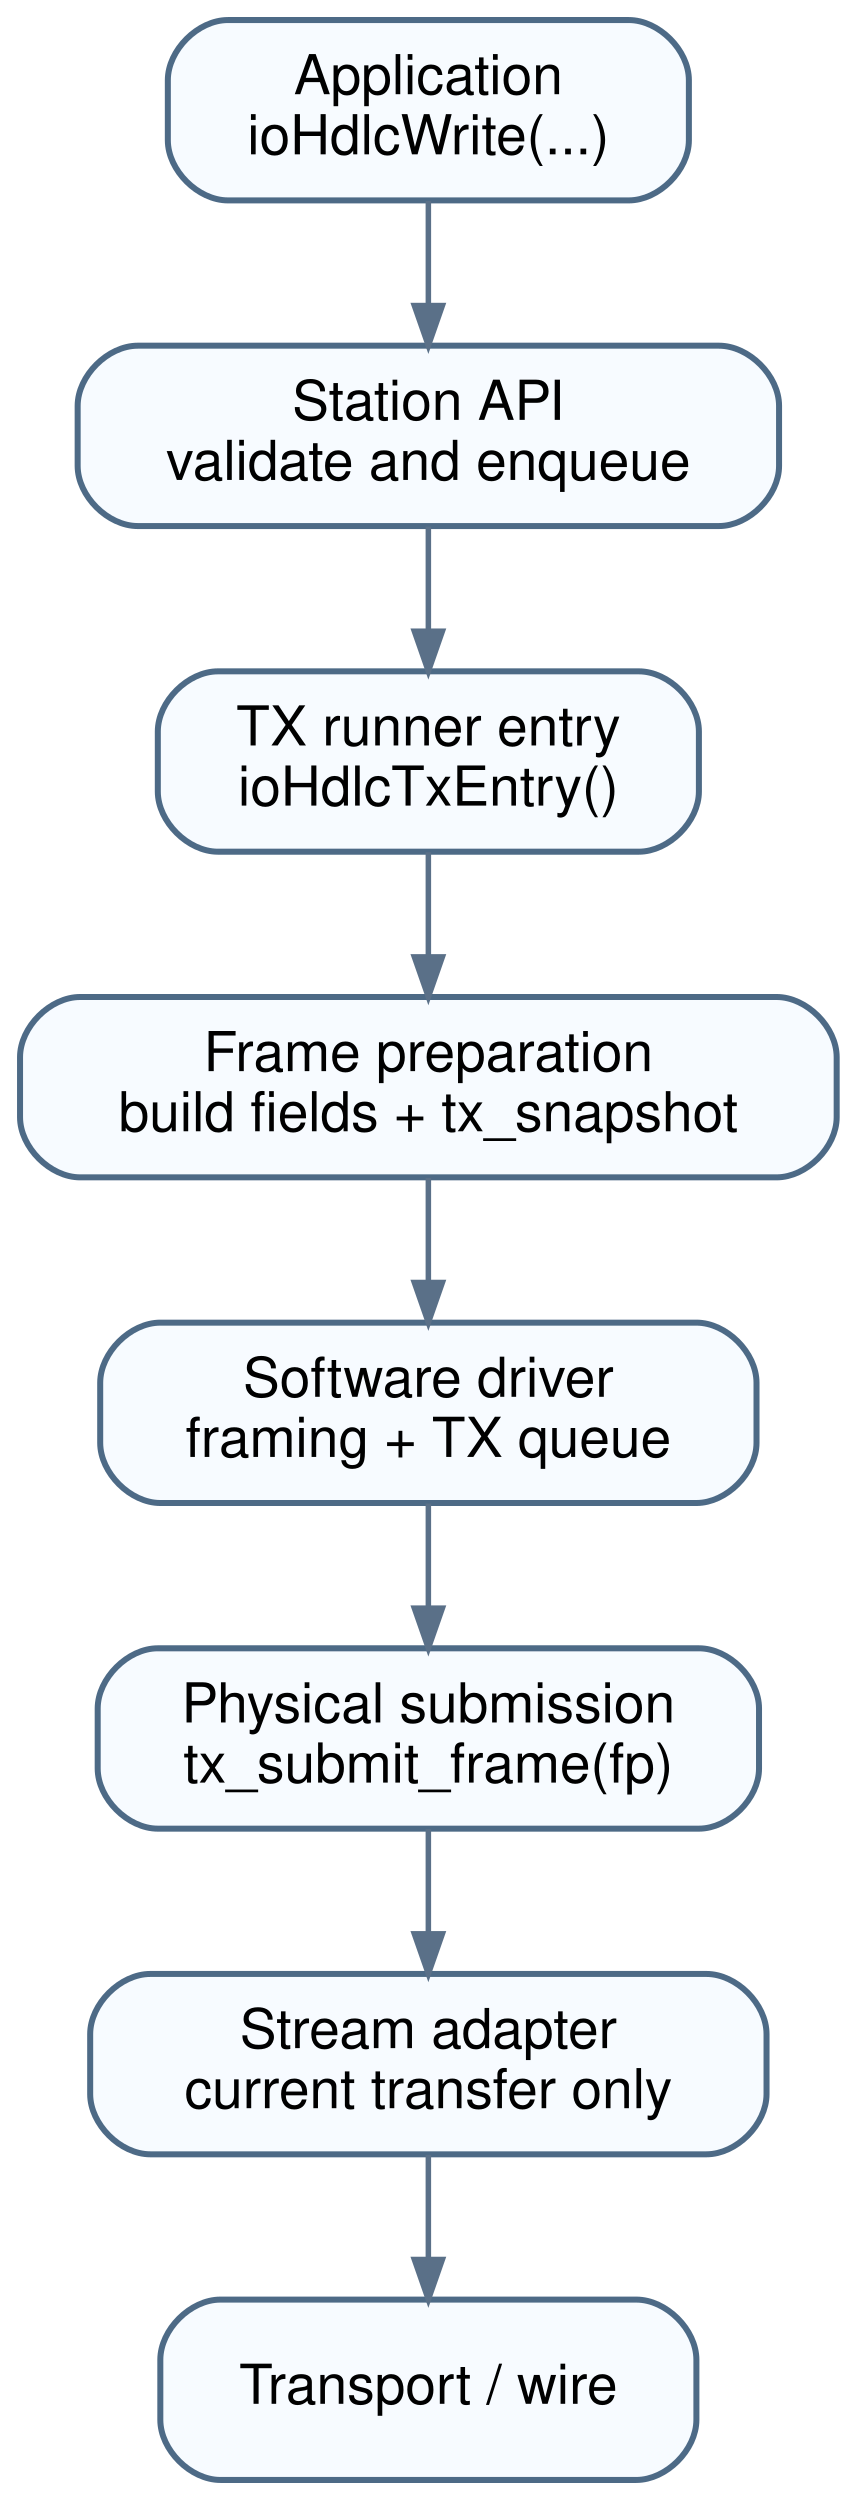
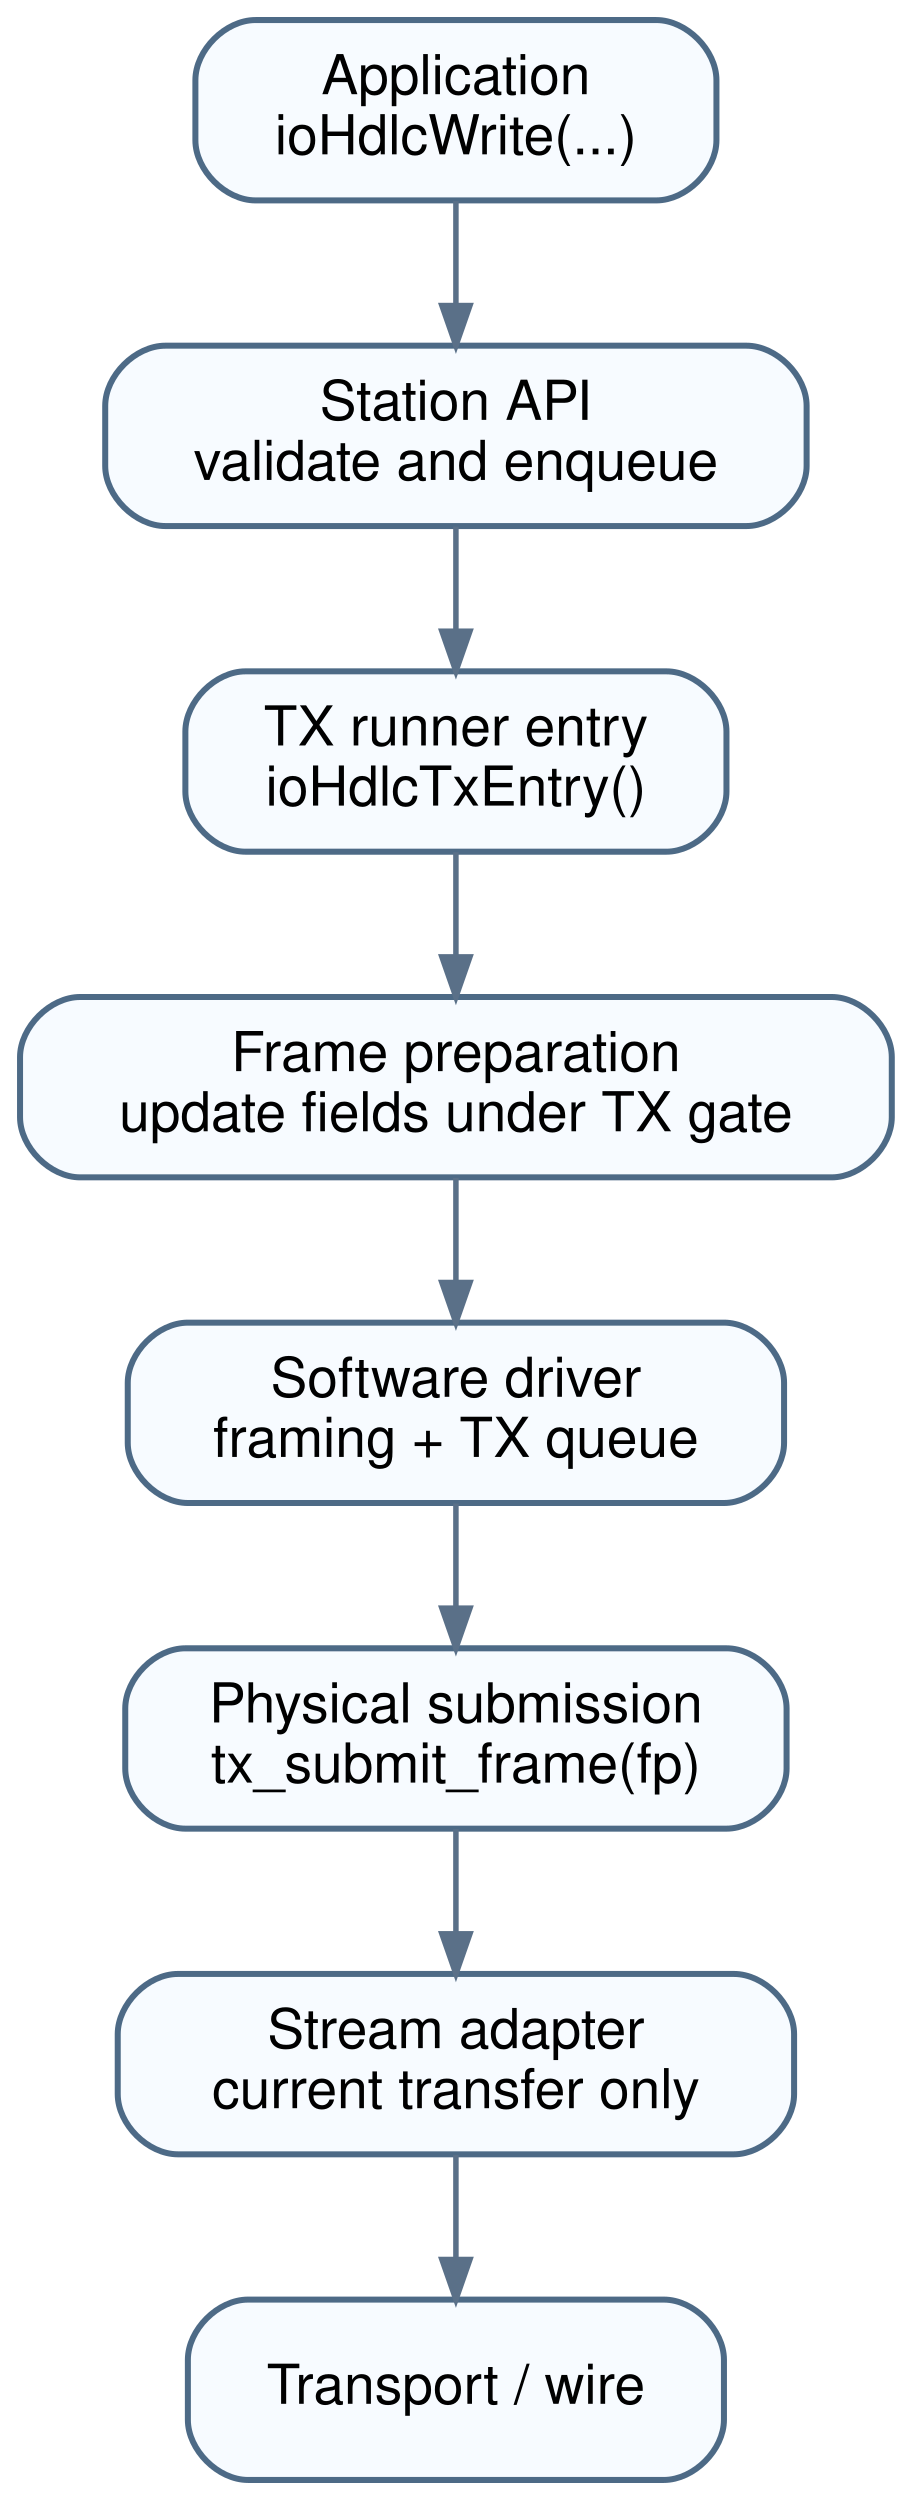
- <svg xmlns="http://www.w3.org/2000/svg" width="171pt" height="499pt" viewBox="0.00 0.00 171.00 499.00">
+ <svg xmlns="http://www.w3.org/2000/svg" width="182pt" height="499pt" viewBox="0.00 0.00 182.00 499.00">
  <g id="graph0" class="graph" transform="scale(1 1) rotate(0) translate(4 495)">
    <g id="node1" class="node">
-       <path fill="#f7fbff" stroke="#4d6a86" stroke-width="1.2" d="M121.5,-491C121.5,-491 41.5,-491 41.5,-491 35.5,-491 29.5,-485 29.5,-479 29.5,-479 29.5,-467 29.5,-467 29.5,-461 35.5,-455 41.5,-455 41.5,-455 121.5,-455 121.5,-455 127.5,-455 133.5,-461 133.5,-467 133.5,-467 133.5,-479 133.5,-479 133.5,-485 127.5,-491 121.5,-491" />
-       <text text-anchor="middle" x="81.5" y="-476.2" font-family="Helvetica,sans-Serif" font-size="11.00">Application</text>
-       <text text-anchor="middle" x="81.5" y="-464.2" font-family="Helvetica,sans-Serif" font-size="11.00">ioHdlcWrite(...)</text>
+       <path fill="#f7fbff" stroke="#4d6a86" stroke-width="1.2" d="M127,-491C127,-491 47,-491 47,-491 41,-491 35,-485 35,-479 35,-479 35,-467 35,-467 35,-461 41,-455 47,-455 47,-455 127,-455 127,-455 133,-455 139,-461 139,-467 139,-467 139,-479 139,-479 139,-485 133,-491 127,-491" />
+       <text text-anchor="middle" x="87" y="-476.2" font-family="Helvetica,sans-Serif" font-size="11.00">Application</text>
+       <text text-anchor="middle" x="87" y="-464.2" font-family="Helvetica,sans-Serif" font-size="11.00">ioHdlcWrite(...)</text>
    </g>
    <g id="node2" class="node">
-       <path fill="#f7fbff" stroke="#4d6a86" stroke-width="1.2" d="M139.5,-426C139.5,-426 23.5,-426 23.5,-426 17.5,-426 11.5,-420 11.5,-414 11.5,-414 11.5,-402 11.5,-402 11.5,-396 17.5,-390 23.5,-390 23.5,-390 139.5,-390 139.5,-390 145.5,-390 151.5,-396 151.5,-402 151.5,-402 151.5,-414 151.5,-414 151.5,-420 145.5,-426 139.5,-426" />
-       <text text-anchor="middle" x="81.5" y="-411.2" font-family="Helvetica,sans-Serif" font-size="11.00">Station API</text>
-       <text text-anchor="middle" x="81.5" y="-399.2" font-family="Helvetica,sans-Serif" font-size="11.00">validate and enqueue</text>
+       <path fill="#f7fbff" stroke="#4d6a86" stroke-width="1.2" d="M145,-426C145,-426 29,-426 29,-426 23,-426 17,-420 17,-414 17,-414 17,-402 17,-402 17,-396 23,-390 29,-390 29,-390 145,-390 145,-390 151,-390 157,-396 157,-402 157,-402 157,-414 157,-414 157,-420 151,-426 145,-426" />
+       <text text-anchor="middle" x="87" y="-411.2" font-family="Helvetica,sans-Serif" font-size="11.00">Station API</text>
+       <text text-anchor="middle" x="87" y="-399.2" font-family="Helvetica,sans-Serif" font-size="11.00">validate and enqueue</text>
    </g>
    <g id="edge1" class="edge">
-       <path fill="none" stroke="#5a7088" stroke-width="1.1" d="M81.5,-454.89C81.5,-454.89 81.5,-434.01 81.5,-434.01" />
-       <polygon fill="#5a7088" stroke="#5a7088" stroke-width="1.1" points="84.3,-434.01 81.5,-426.01 78.7,-434.01 84.3,-434.01" />
+       <path fill="none" stroke="#5a7088" stroke-width="1.1" d="M87,-454.89C87,-454.89 87,-434.01 87,-434.01" />
+       <polygon fill="#5a7088" stroke="#5a7088" stroke-width="1.1" points="89.8,-434.01 87,-426.01 84.2,-434.01 89.8,-434.01" />
    </g>
    <g id="node3" class="node">
-       <path fill="#f7fbff" stroke="#4d6a86" stroke-width="1.2" d="M123.5,-361C123.5,-361 39.5,-361 39.5,-361 33.5,-361 27.5,-355 27.5,-349 27.5,-349 27.5,-337 27.5,-337 27.5,-331 33.5,-325 39.5,-325 39.5,-325 123.5,-325 123.5,-325 129.5,-325 135.5,-331 135.5,-337 135.5,-337 135.5,-349 135.5,-349 135.5,-355 129.5,-361 123.5,-361" />
-       <text text-anchor="middle" x="81.5" y="-346.2" font-family="Helvetica,sans-Serif" font-size="11.00">TX runner entry</text>
-       <text text-anchor="middle" x="81.5" y="-334.2" font-family="Helvetica,sans-Serif" font-size="11.00">ioHdlcTxEntry()</text>
+       <path fill="#f7fbff" stroke="#4d6a86" stroke-width="1.2" d="M129,-361C129,-361 45,-361 45,-361 39,-361 33,-355 33,-349 33,-349 33,-337 33,-337 33,-331 39,-325 45,-325 45,-325 129,-325 129,-325 135,-325 141,-331 141,-337 141,-337 141,-349 141,-349 141,-355 135,-361 129,-361" />
+       <text text-anchor="middle" x="87" y="-346.2" font-family="Helvetica,sans-Serif" font-size="11.00">TX runner entry</text>
+       <text text-anchor="middle" x="87" y="-334.2" font-family="Helvetica,sans-Serif" font-size="11.00">ioHdlcTxEntry()</text>
    </g>
    <g id="edge2" class="edge">
-       <path fill="none" stroke="#5a7088" stroke-width="1.1" d="M81.5,-389.89C81.5,-389.89 81.5,-369.01 81.5,-369.01" />
-       <polygon fill="#5a7088" stroke="#5a7088" stroke-width="1.1" points="84.3,-369.01 81.5,-361.01 78.7,-369.01 84.3,-369.01" />
+       <path fill="none" stroke="#5a7088" stroke-width="1.1" d="M87,-389.89C87,-389.89 87,-369.01 87,-369.01" />
+       <polygon fill="#5a7088" stroke="#5a7088" stroke-width="1.1" points="89.8,-369.01 87,-361.01 84.2,-369.01 89.8,-369.01" />
    </g>
    <g id="node4" class="node">
-       <path fill="#f7fbff" stroke="#4d6a86" stroke-width="1.2" d="M151,-296C151,-296 12,-296 12,-296 6,-296 0,-290 0,-284 0,-284 0,-272 0,-272 0,-266 6,-260 12,-260 12,-260 151,-260 151,-260 157,-260 163,-266 163,-272 163,-272 163,-284 163,-284 163,-290 157,-296 151,-296" />
-       <text text-anchor="middle" x="81.5" y="-281.2" font-family="Helvetica,sans-Serif" font-size="11.00">Frame preparation</text>
-       <text text-anchor="middle" x="81.5" y="-269.2" font-family="Helvetica,sans-Serif" font-size="11.00">build fields + tx_snapshot</text>
+       <path fill="#f7fbff" stroke="#4d6a86" stroke-width="1.2" d="M162,-296C162,-296 12,-296 12,-296 6,-296 0,-290 0,-284 0,-284 0,-272 0,-272 0,-266 6,-260 12,-260 12,-260 162,-260 162,-260 168,-260 174,-266 174,-272 174,-272 174,-284 174,-284 174,-290 168,-296 162,-296" />
+       <text text-anchor="middle" x="87" y="-281.2" font-family="Helvetica,sans-Serif" font-size="11.00">Frame preparation</text>
+       <text text-anchor="middle" x="87" y="-269.2" font-family="Helvetica,sans-Serif" font-size="11.00">update fields under TX gate</text>
    </g>
    <g id="edge3" class="edge">
-       <path fill="none" stroke="#5a7088" stroke-width="1.1" d="M81.5,-324.89C81.5,-324.89 81.5,-304.01 81.5,-304.01" />
-       <polygon fill="#5a7088" stroke="#5a7088" stroke-width="1.1" points="84.3,-304.01 81.5,-296.01 78.7,-304.01 84.3,-304.01" />
+       <path fill="none" stroke="#5a7088" stroke-width="1.1" d="M87,-324.89C87,-324.89 87,-304.01 87,-304.01" />
+       <polygon fill="#5a7088" stroke="#5a7088" stroke-width="1.1" points="89.8,-304.01 87,-296.01 84.2,-304.01 89.8,-304.01" />
    </g>
    <g id="node5" class="node">
-       <path fill="#f7fbff" stroke="#4d6a86" stroke-width="1.2" d="M135,-231C135,-231 28,-231 28,-231 22,-231 16,-225 16,-219 16,-219 16,-207 16,-207 16,-201 22,-195 28,-195 28,-195 135,-195 135,-195 141,-195 147,-201 147,-207 147,-207 147,-219 147,-219 147,-225 141,-231 135,-231" />
-       <text text-anchor="middle" x="81.5" y="-216.2" font-family="Helvetica,sans-Serif" font-size="11.00">Software driver</text>
-       <text text-anchor="middle" x="81.5" y="-204.2" font-family="Helvetica,sans-Serif" font-size="11.00">framing + TX queue</text>
+       <path fill="#f7fbff" stroke="#4d6a86" stroke-width="1.2" d="M140.5,-231C140.5,-231 33.5,-231 33.5,-231 27.5,-231 21.5,-225 21.5,-219 21.5,-219 21.5,-207 21.5,-207 21.5,-201 27.5,-195 33.5,-195 33.5,-195 140.5,-195 140.5,-195 146.5,-195 152.5,-201 152.5,-207 152.5,-207 152.5,-219 152.5,-219 152.5,-225 146.5,-231 140.5,-231" />
+       <text text-anchor="middle" x="87" y="-216.2" font-family="Helvetica,sans-Serif" font-size="11.00">Software driver</text>
+       <text text-anchor="middle" x="87" y="-204.2" font-family="Helvetica,sans-Serif" font-size="11.00">framing + TX queue</text>
    </g>
    <g id="edge4" class="edge">
-       <path fill="none" stroke="#5a7088" stroke-width="1.1" d="M81.5,-259.89C81.5,-259.89 81.5,-239.01 81.5,-239.01" />
-       <polygon fill="#5a7088" stroke="#5a7088" stroke-width="1.1" points="84.3,-239.01 81.5,-231.01 78.7,-239.01 84.3,-239.01" />
+       <path fill="none" stroke="#5a7088" stroke-width="1.1" d="M87,-259.89C87,-259.89 87,-239.01 87,-239.01" />
+       <polygon fill="#5a7088" stroke="#5a7088" stroke-width="1.1" points="89.8,-239.01 87,-231.01 84.2,-239.01 89.8,-239.01" />
    </g>
    <g id="node6" class="node">
-       <path fill="#f7fbff" stroke="#4d6a86" stroke-width="1.2" d="M135.5,-166C135.5,-166 27.5,-166 27.5,-166 21.5,-166 15.5,-160 15.5,-154 15.5,-154 15.5,-142 15.5,-142 15.5,-136 21.5,-130 27.5,-130 27.5,-130 135.5,-130 135.5,-130 141.5,-130 147.5,-136 147.5,-142 147.5,-142 147.5,-154 147.5,-154 147.5,-160 141.5,-166 135.5,-166" />
-       <text text-anchor="middle" x="81.5" y="-151.2" font-family="Helvetica,sans-Serif" font-size="11.00">Physical submission</text>
-       <text text-anchor="middle" x="81.5" y="-139.2" font-family="Helvetica,sans-Serif" font-size="11.00">tx_submit_frame(fp)</text>
+       <path fill="#f7fbff" stroke="#4d6a86" stroke-width="1.2" d="M141,-166C141,-166 33,-166 33,-166 27,-166 21,-160 21,-154 21,-154 21,-142 21,-142 21,-136 27,-130 33,-130 33,-130 141,-130 141,-130 147,-130 153,-136 153,-142 153,-142 153,-154 153,-154 153,-160 147,-166 141,-166" />
+       <text text-anchor="middle" x="87" y="-151.2" font-family="Helvetica,sans-Serif" font-size="11.00">Physical submission</text>
+       <text text-anchor="middle" x="87" y="-139.2" font-family="Helvetica,sans-Serif" font-size="11.00">tx_submit_frame(fp)</text>
    </g>
    <g id="edge5" class="edge">
-       <path fill="none" stroke="#5a7088" stroke-width="1.1" d="M81.5,-194.89C81.5,-194.89 81.5,-174.01 81.5,-174.01" />
-       <polygon fill="#5a7088" stroke="#5a7088" stroke-width="1.1" points="84.3,-174.01 81.5,-166.01 78.7,-174.01 84.3,-174.01" />
+       <path fill="none" stroke="#5a7088" stroke-width="1.1" d="M87,-194.89C87,-194.89 87,-174.01 87,-174.01" />
+       <polygon fill="#5a7088" stroke="#5a7088" stroke-width="1.1" points="89.8,-174.01 87,-166.01 84.2,-174.01 89.8,-174.01" />
    </g>
    <g id="node7" class="node">
-       <path fill="#f7fbff" stroke="#4d6a86" stroke-width="1.2" d="M137,-101C137,-101 26,-101 26,-101 20,-101 14,-95 14,-89 14,-89 14,-77 14,-77 14,-71 20,-65 26,-65 26,-65 137,-65 137,-65 143,-65 149,-71 149,-77 149,-77 149,-89 149,-89 149,-95 143,-101 137,-101" />
-       <text text-anchor="middle" x="81.5" y="-86.2" font-family="Helvetica,sans-Serif" font-size="11.00">Stream adapter</text>
-       <text text-anchor="middle" x="81.5" y="-74.2" font-family="Helvetica,sans-Serif" font-size="11.00">current transfer only</text>
+       <path fill="#f7fbff" stroke="#4d6a86" stroke-width="1.2" d="M142.5,-101C142.5,-101 31.5,-101 31.5,-101 25.5,-101 19.5,-95 19.5,-89 19.5,-89 19.5,-77 19.5,-77 19.5,-71 25.5,-65 31.5,-65 31.5,-65 142.5,-65 142.5,-65 148.5,-65 154.5,-71 154.5,-77 154.5,-77 154.5,-89 154.5,-89 154.5,-95 148.5,-101 142.5,-101" />
+       <text text-anchor="middle" x="87" y="-86.2" font-family="Helvetica,sans-Serif" font-size="11.00">Stream adapter</text>
+       <text text-anchor="middle" x="87" y="-74.2" font-family="Helvetica,sans-Serif" font-size="11.00">current transfer only</text>
    </g>
    <g id="edge6" class="edge">
-       <path fill="none" stroke="#5a7088" stroke-width="1.1" d="M81.5,-129.89C81.5,-129.89 81.5,-109.01 81.5,-109.01" />
-       <polygon fill="#5a7088" stroke="#5a7088" stroke-width="1.1" points="84.3,-109.01 81.5,-101.01 78.7,-109.01 84.3,-109.01" />
+       <path fill="none" stroke="#5a7088" stroke-width="1.1" d="M87,-129.89C87,-129.89 87,-109.01 87,-109.01" />
+       <polygon fill="#5a7088" stroke="#5a7088" stroke-width="1.1" points="89.8,-109.01 87,-101.01 84.2,-109.01 89.8,-109.01" />
    </g>
    <g id="node8" class="node">
-       <path fill="#f7fbff" stroke="#4d6a86" stroke-width="1.2" d="M123,-36C123,-36 40,-36 40,-36 34,-36 28,-30 28,-24 28,-24 28,-12 28,-12 28,-6 34,0 40,0 40,0 123,0 123,0 129,0 135,-6 135,-12 135,-12 135,-24 135,-24 135,-30 129,-36 123,-36" />
-       <text text-anchor="middle" x="81.5" y="-15.2" font-family="Helvetica,sans-Serif" font-size="11.00">Transport / wire</text>
+       <path fill="#f7fbff" stroke="#4d6a86" stroke-width="1.2" d="M128.5,-36C128.5,-36 45.5,-36 45.5,-36 39.5,-36 33.5,-30 33.5,-24 33.5,-24 33.5,-12 33.5,-12 33.5,-6 39.5,0 45.5,0 45.5,0 128.5,0 128.5,0 134.5,0 140.5,-6 140.5,-12 140.5,-12 140.5,-24 140.5,-24 140.5,-30 134.5,-36 128.5,-36" />
+       <text text-anchor="middle" x="87" y="-15.2" font-family="Helvetica,sans-Serif" font-size="11.00">Transport / wire</text>
    </g>
    <g id="edge7" class="edge">
-       <path fill="none" stroke="#5a7088" stroke-width="1.1" d="M81.5,-64.89C81.5,-64.89 81.5,-44.01 81.5,-44.01" />
-       <polygon fill="#5a7088" stroke="#5a7088" stroke-width="1.1" points="84.3,-44.01 81.5,-36.01 78.7,-44.01 84.3,-44.01" />
+       <path fill="none" stroke="#5a7088" stroke-width="1.1" d="M87,-64.89C87,-64.89 87,-44.01 87,-44.01" />
+       <polygon fill="#5a7088" stroke="#5a7088" stroke-width="1.1" points="89.8,-44.01 87,-36.01 84.2,-44.01 89.8,-44.01" />
    </g>
  </g>
</svg>
